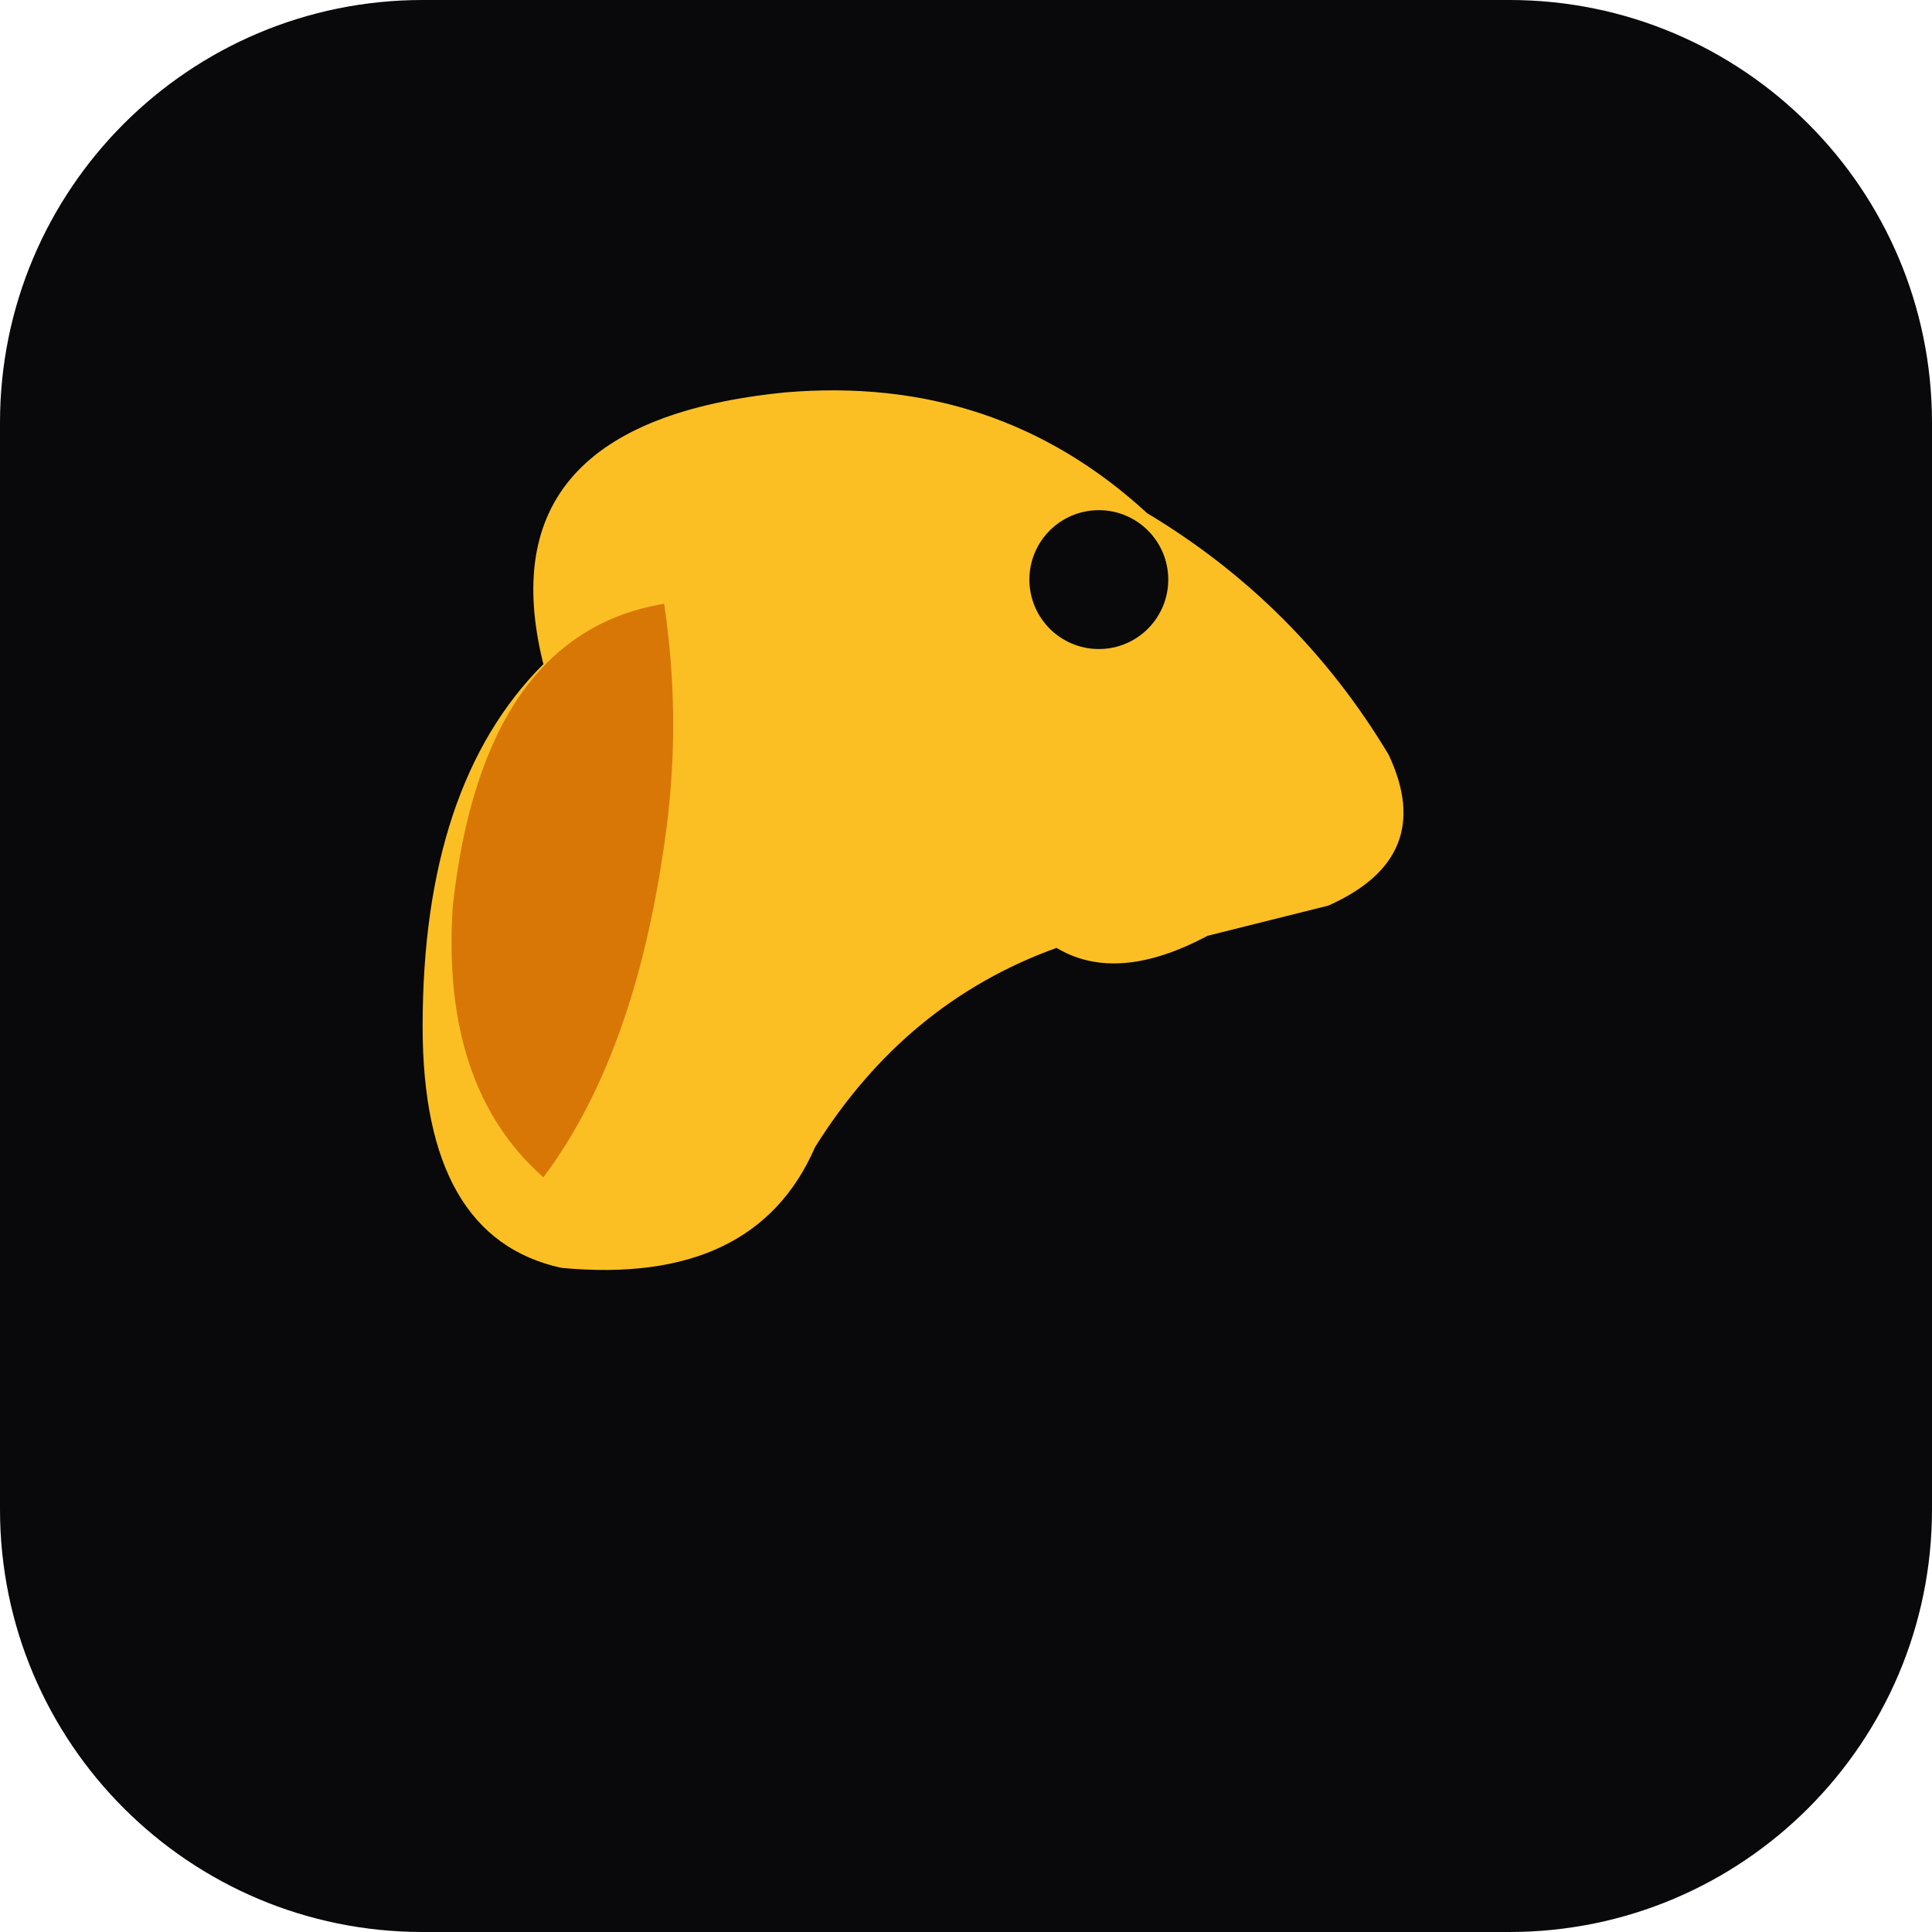
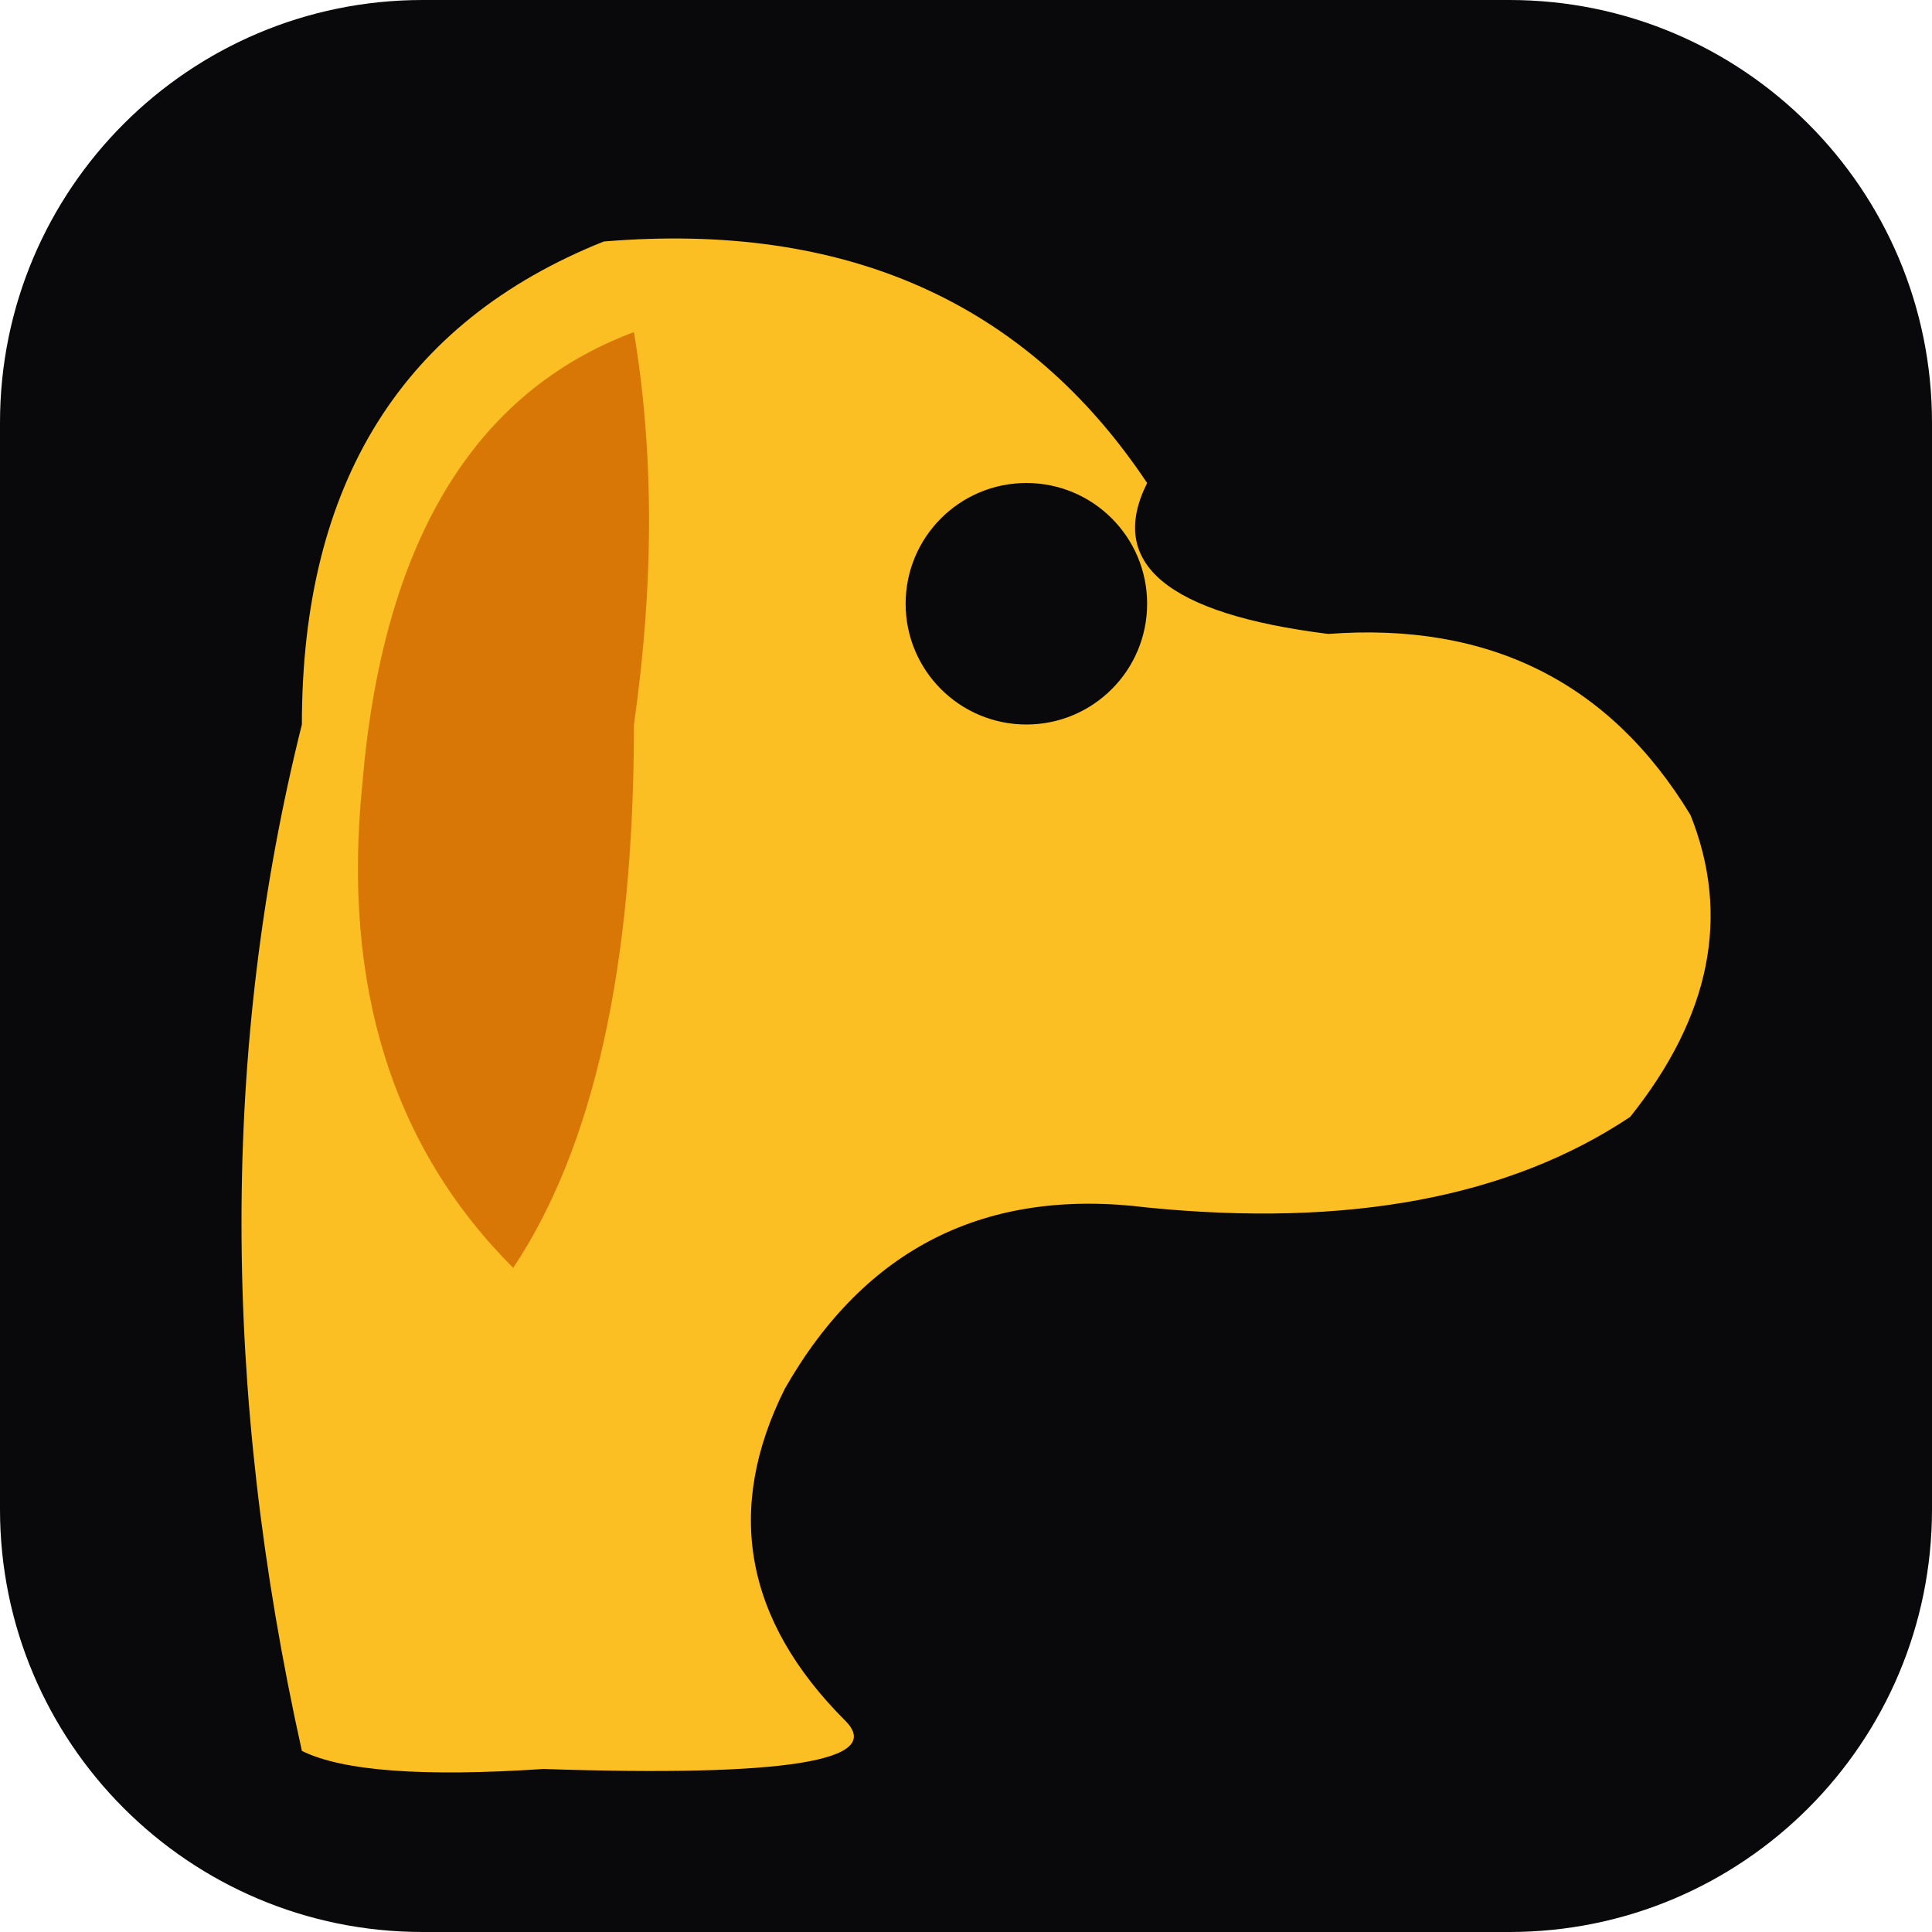
<svg xmlns="http://www.w3.org/2000/svg" viewBox="0 0 32 32" role="img" aria-label="INIT">
  <rect width="32" height="32" rx="7" fill="#09090b" />
-   <path d="M9,11 Q8,7 13,6.5 Q16.5,6.2 19,8.5 Q21.5,10 23,12.5 Q23.8,14.2 22,15 L20,15.5 Q18.5,16.3 17.5,15.7 Q15,16.6 13.5,19 Q12.5,21.3 9.3,21 Q7,20.5 7,17 Q7,13 9,11 Z" fill="#fbbf24" />
-   <path d="M11,10 Q8,10.5 7.5,15 Q7.3,18 9,19.5 Q10.5,17.5 11,14 Q11.3,12 11,10 Z" fill="#d97706" />
-   <circle cx="18.2" cy="9.6" r="1.15" fill="#09090b" />
+   <path d="M5,29 Q3,20 5,12 Q5,6 10,4 Q16,3.5 19,8 Q18,10 22,10.5 Q26,10.2 28,13.5 Q29,16 27,18.5 Q24,20.5 19,20 Q15,19.5 13,23 Q11.5,26 14,28.5 Q15,29.5 9,29.3 Q6,29.5 5,29 Z" fill="#fbbf24" />
+   <path d="M10.5,5.5 Q6.5,7 6,13 Q5.5,18 8.5,21 Q10.5,18 10.5,12 Q11,8.5 10.5,5.5 Z" fill="#d97706" />
+   <circle cx="17" cy="10" r="2" fill="#09090b" />
</svg>
